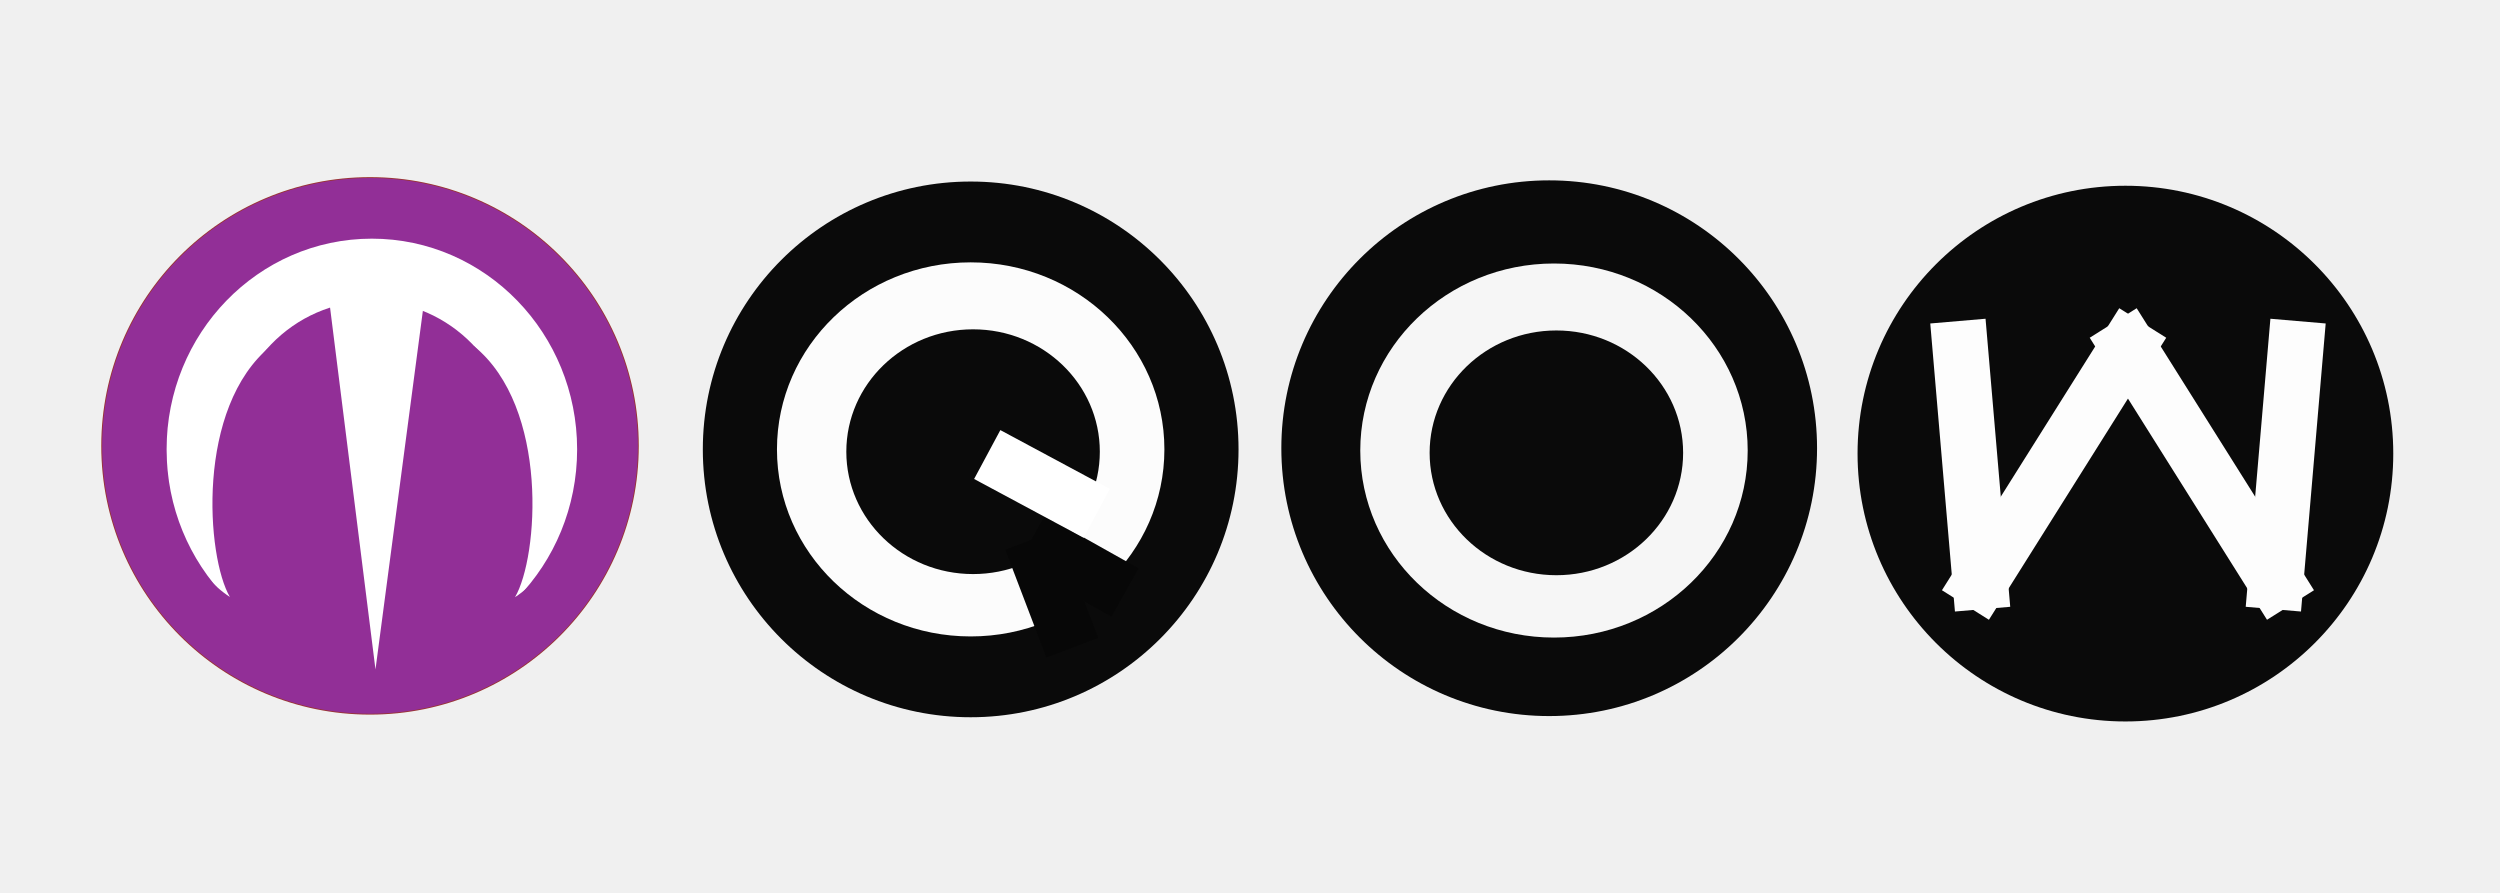
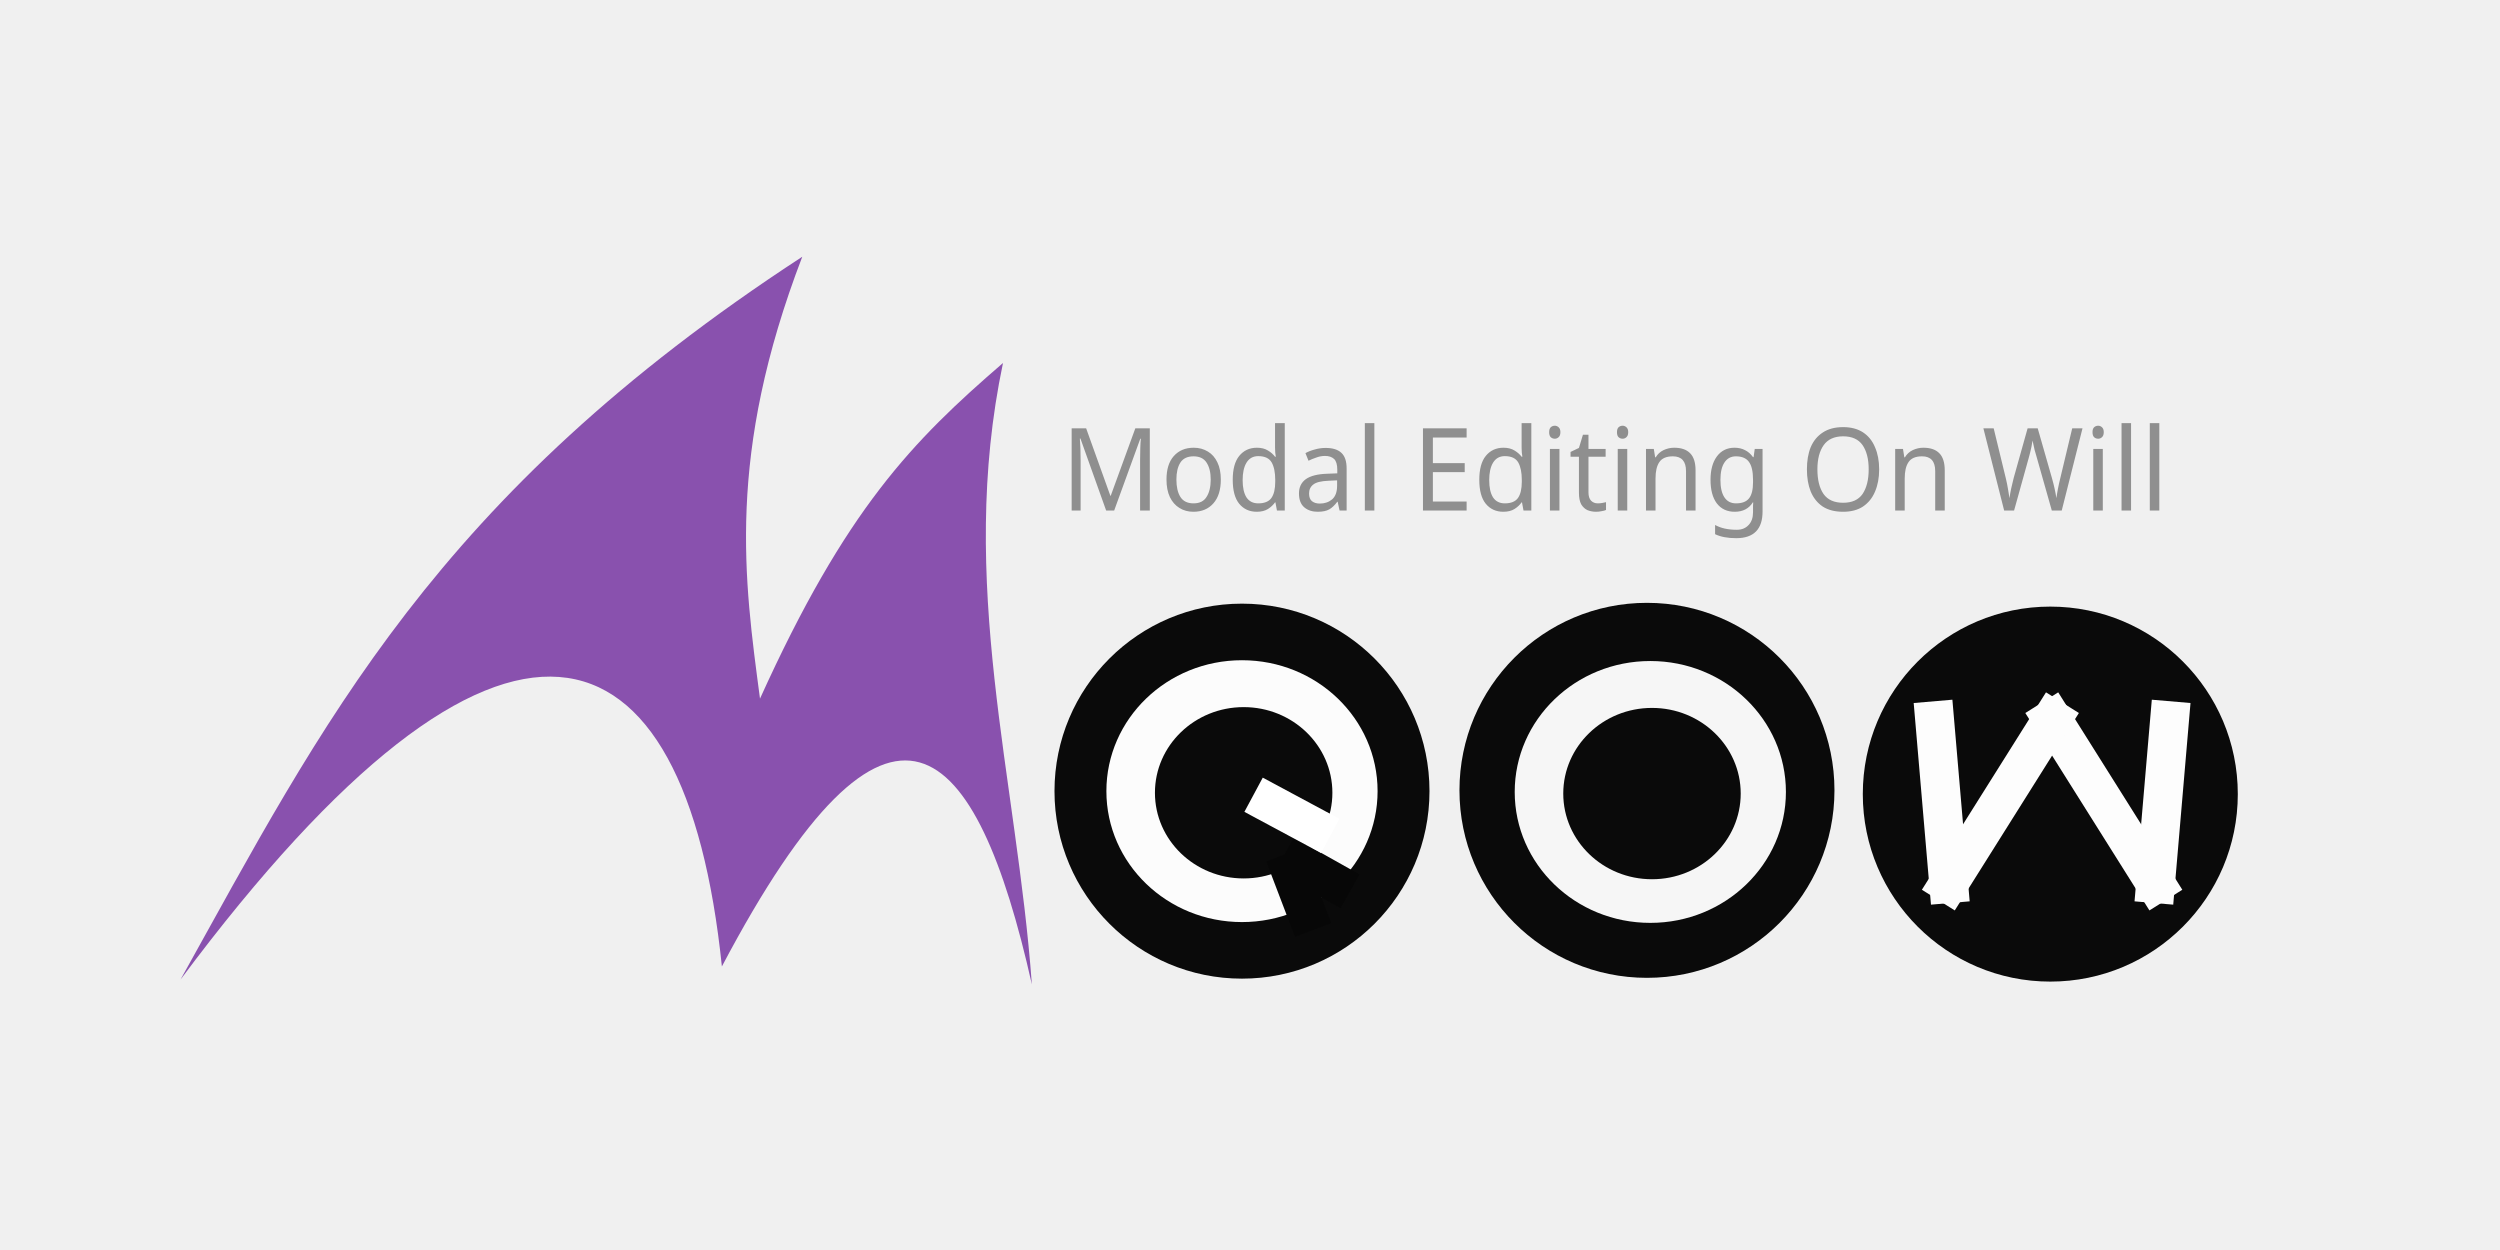
- <svg xmlns="http://www.w3.org/2000/svg" width="140mm" height="50mm" viewBox="0 0 140 50" version="1.1" id="svg8">
+ <svg xmlns="http://www.w3.org/2000/svg" width="200mm" height="100mm" viewBox="0 0 200 100" version="1.1" id="svg8">
  <defs id="defs2" />
  <g id="layer1" transform="translate(0,-197)" style="display:inline">
-     <circle style="opacity:1;fill:#0a0a0a;fill-opacity:1;fill-rule:nonzero;stroke:none;stroke-width:1.99;stroke-linecap:round;stroke-linejoin:round;stroke-miterlimit:4;stroke-dasharray:none;stroke-dashoffset:0;stroke-opacity:1;paint-order:markers stroke fill" id="path824" cx="54.358" cy="222.166" r="15" />
-     <circle cy="222.1" cx="86.755" id="ellipse826" style="opacity:1;fill:#0a0a0a;fill-opacity:1;fill-rule:nonzero;stroke:none;stroke-width:1.99;stroke-linecap:round;stroke-linejoin:round;stroke-miterlimit:4;stroke-dasharray:none;stroke-dashoffset:0;stroke-opacity:1;paint-order:markers stroke fill" r="15" />
-     <circle style="opacity:1;fill:#0a0a0a;fill-opacity:1;fill-rule:nonzero;stroke:none;stroke-width:1.99;stroke-linecap:round;stroke-linejoin:round;stroke-miterlimit:4;stroke-dasharray:none;stroke-dashoffset:0;stroke-opacity:1;paint-order:markers stroke fill" id="ellipse828" cx="119.023" cy="222.402" r="15" />
-     <ellipse cy="222.23" cx="87.023" id="circle832" style="opacity:1;fill:#f6f6f6;fill-opacity:1;fill-rule:nonzero;stroke:none;stroke-width:1.645;stroke-linecap:round;stroke-linejoin:round;stroke-miterlimit:4;stroke-dasharray:none;stroke-dashoffset:0;stroke-opacity:1;paint-order:markers stroke fill" rx="10.848" ry="10.474" />
-     <ellipse style="opacity:1;fill:#0a0a0a;fill-opacity:1;fill-rule:nonzero;stroke:none;stroke-width:1.076;stroke-linecap:round;stroke-linejoin:round;stroke-miterlimit:4;stroke-dasharray:none;stroke-dashoffset:0;stroke-opacity:1;paint-order:markers stroke fill" id="circle836" cx="87.157" cy="222.359" rx="7.098" ry="6.853" />
-     <ellipse style="opacity:1;fill:#fcfcfc;fill-opacity:1;fill-rule:nonzero;stroke:none;stroke-width:1.645;stroke-linecap:round;stroke-linejoin:round;stroke-miterlimit:4;stroke-dasharray:none;stroke-dashoffset:0;stroke-opacity:1;paint-order:markers stroke fill" id="circle838" cx="54.358" cy="222.166" rx="10.848" ry="10.474" />
-     <ellipse cy="222.295" cx="54.492" id="circle840" style="opacity:1;fill:#0a0a0a;fill-opacity:1;fill-rule:nonzero;stroke:none;stroke-width:1.076;stroke-linecap:round;stroke-linejoin:round;stroke-miterlimit:4;stroke-dasharray:none;stroke-dashoffset:0;stroke-opacity:1;paint-order:markers stroke fill" rx="7.098" ry="6.853" />
-     <path id="path846" d="m 119.166,216.402 8.275,13.163" style="fill:none;stroke:#fdfdfd;stroke-width:3.107;stroke-linecap:square;stroke-linejoin:miter;stroke-miterlimit:4;stroke-dasharray:none;stroke-opacity:1" />
-     <path style="fill:none;stroke:#fdfdfd;stroke-width:3.107;stroke-linecap:square;stroke-linejoin:miter;stroke-miterlimit:4;stroke-dasharray:none;stroke-opacity:1" d="m 127.441,229.565 1.117,-13.035" id="path848" />
-     <path style="fill:none;stroke:#fdfdfd;stroke-width:3.107;stroke-linecap:square;stroke-linejoin:miter;stroke-miterlimit:4;stroke-dasharray:none;stroke-opacity:1" d="m 119.166,216.402 -8.275,13.163" id="path850" />
-     <path id="path852" d="m 110.892,229.565 -1.117,-13.035" style="fill:none;stroke:#fdfdfd;stroke-width:3.107;stroke-linecap:square;stroke-linejoin:miter;stroke-miterlimit:4;stroke-dasharray:none;stroke-opacity:1" />
-     <path style="fill:none;stroke:#070707;stroke-width:3.107;stroke-linecap:butt;stroke-linejoin:miter;stroke-miterlimit:4;stroke-dasharray:none;stroke-opacity:1" d="m 63.003,230.18 -5.256,-2.949" id="path854" />
-     <path id="path856" d="m 61.417,225.746 -6.132,-3.292" style="fill:none;stroke:#ffffff;stroke-width:3.107;stroke-linecap:butt;stroke-linejoin:miter;stroke-miterlimit:4;stroke-dasharray:none;stroke-opacity:1" />
-     <path id="path931" d="m 60.051,233.274 -2.304,-6.043" style="fill:none;stroke:#070707;stroke-width:3.107;stroke-linecap:butt;stroke-linejoin:miter;stroke-miterlimit:4;stroke-dasharray:none;stroke-opacity:1" />
-     <circle style="opacity:1;fill:#922f97;fill-opacity:1;fill-rule:nonzero;stroke:#993333;stroke-width:0.1;stroke-linecap:round;stroke-linejoin:round;stroke-miterlimit:4;stroke-dasharray:none;stroke-dashoffset:0;stroke-opacity:1;paint-order:markers stroke fill" id="circle954" cx="20.721" cy="221.969" r="15" />
-     <ellipse style="fill:none;fill-opacity:1;stroke:#ffffff;stroke-width:3.5;stroke-linecap:square;stroke-linejoin:bevel;stroke-miterlimit:4;stroke-dasharray:none;stroke-opacity:1" id="path1018" cx="20.824" cy="222.166" rx="9.745" ry="10.051" />
-     <path style="fill:#922f97;fill-opacity:1;stroke:none;stroke-width:0.241px;stroke-linecap:butt;stroke-linejoin:miter;stroke-opacity:1" d="m 11.402,232.85 4.955,-4.869 9.456,-0.054 4.499,4.355 -9.133,4.116 z" id="path1024" />
-     <path style="fill:#ffffff;fill-opacity:1;stroke:none;stroke-width:0.273px;stroke-linecap:butt;stroke-linejoin:miter;stroke-opacity:1" d="m 18.317,212.898 2.71,21.591 2.836,-21.461 z" id="path1022" />
-     <path style="fill:#922f97;fill-opacity:1;stroke:none;stroke-width:0.265px;stroke-linecap:butt;stroke-linejoin:miter;stroke-opacity:1" d="m 11.591,214.831 c -5.291,4.936 -4.901,13.993 -0.188,17.44 l 6.358,-3.972 -2.583,-11.931 c -4.234,3.439 -3.615,11.839 -2.304,14.062 -3.942,-2.542 -4.989,-10.856 -1.284,-15.599 z" id="path1028" />
-     <path style="fill:#922f97;fill-opacity:1;stroke:none;stroke-width:0.265px;stroke-linecap:butt;stroke-linejoin:miter;stroke-opacity:1" d="m 30.124,214.842 c 5.291,4.936 4.901,13.993 0.188,17.44 l -6.358,-3.972 2.583,-11.931 c 4.234,3.439 3.615,11.839 2.304,14.062 3.942,-2.542 4.989,-10.856 1.284,-15.599 z" id="path1030" />
+     <circle style="opacity:1;fill:#0a0a0a;fill-opacity:1;fill-rule:nonzero;stroke:none;stroke-width:1.99;stroke-linecap:round;stroke-linejoin:round;stroke-miterlimit:4;stroke-dasharray:none;stroke-dashoffset:0;stroke-opacity:1;paint-order:markers stroke fill" id="path824" cx="99.359" cy="260.292" r="15" />
+     <circle cy="260.227" cx="131.757" id="ellipse826" style="opacity:1;fill:#0a0a0a;fill-opacity:1;fill-rule:nonzero;stroke:none;stroke-width:1.99;stroke-linecap:round;stroke-linejoin:round;stroke-miterlimit:4;stroke-dasharray:none;stroke-dashoffset:0;stroke-opacity:1;paint-order:markers stroke fill" r="15" />
+     <circle style="opacity:1;fill:#0a0a0a;fill-opacity:1;fill-rule:nonzero;stroke:none;stroke-width:1.99;stroke-linecap:round;stroke-linejoin:round;stroke-miterlimit:4;stroke-dasharray:none;stroke-dashoffset:0;stroke-opacity:1;paint-order:markers stroke fill" id="ellipse828" cx="164.024" cy="260.528" r="15" />
+     <ellipse cy="260.356" cx="132.025" id="circle832" style="opacity:1;fill:#f6f6f6;fill-opacity:1;fill-rule:nonzero;stroke:none;stroke-width:1.645;stroke-linecap:round;stroke-linejoin:round;stroke-miterlimit:4;stroke-dasharray:none;stroke-dashoffset:0;stroke-opacity:1;paint-order:markers stroke fill" rx="10.848" ry="10.474" />
+     <ellipse style="opacity:1;fill:#0a0a0a;fill-opacity:1;fill-rule:nonzero;stroke:none;stroke-width:1.076;stroke-linecap:round;stroke-linejoin:round;stroke-miterlimit:4;stroke-dasharray:none;stroke-dashoffset:0;stroke-opacity:1;paint-order:markers stroke fill" id="circle836" cx="132.159" cy="260.486" rx="7.098" ry="6.853" />
+     <ellipse style="opacity:1;fill:#fcfcfc;fill-opacity:1;fill-rule:nonzero;stroke:none;stroke-width:1.645;stroke-linecap:round;stroke-linejoin:round;stroke-miterlimit:4;stroke-dasharray:none;stroke-dashoffset:0;stroke-opacity:1;paint-order:markers stroke fill" id="circle838" cx="99.359" cy="260.292" rx="10.848" ry="10.474" />
+     <ellipse cy="260.422" cx="99.493" id="circle840" style="opacity:1;fill:#0a0a0a;fill-opacity:1;fill-rule:nonzero;stroke:none;stroke-width:1.076;stroke-linecap:round;stroke-linejoin:round;stroke-miterlimit:4;stroke-dasharray:none;stroke-dashoffset:0;stroke-opacity:1;paint-order:markers stroke fill" rx="7.098" ry="6.853" />
+     <path id="path846" d="m 164.168,254.529 8.275,13.163" style="fill:none;stroke:#fdfdfd;stroke-width:3.107;stroke-linecap:square;stroke-linejoin:miter;stroke-miterlimit:4;stroke-dasharray:none;stroke-opacity:1" />
+     <path style="fill:none;stroke:#fdfdfd;stroke-width:3.107;stroke-linecap:square;stroke-linejoin:miter;stroke-miterlimit:4;stroke-dasharray:none;stroke-opacity:1" d="m 172.443,267.692 1.117,-13.035" id="path848" />
+     <path style="fill:none;stroke:#fdfdfd;stroke-width:3.107;stroke-linecap:square;stroke-linejoin:miter;stroke-miterlimit:4;stroke-dasharray:none;stroke-opacity:1" d="m 164.168,254.529 -8.275,13.163" id="path850" />
+     <path id="path852" d="m 155.893,267.692 -1.117,-13.035" style="fill:none;stroke:#fdfdfd;stroke-width:3.107;stroke-linecap:square;stroke-linejoin:miter;stroke-miterlimit:4;stroke-dasharray:none;stroke-opacity:1" />
+     <path style="fill:none;stroke:#070707;stroke-width:3.107;stroke-linecap:butt;stroke-linejoin:miter;stroke-miterlimit:4;stroke-dasharray:none;stroke-opacity:1" d="m 108.004,268.307 -5.256,-2.949" id="path854" />
+     <path id="path856" d="m 106.418,263.872 -6.132,-3.292" style="fill:none;stroke:#ffffff;stroke-width:3.107;stroke-linecap:butt;stroke-linejoin:miter;stroke-miterlimit:4;stroke-dasharray:none;stroke-opacity:1" />
+     <text xml:space="preserve" style="font-style:normal;font-variant:normal;font-weight:normal;font-stretch:normal;font-size:8.981px;line-height:1.25;font-family:'Sarasa Fixed K';-inkscape-font-specification:'Sarasa Fixed K';letter-spacing:0px;word-spacing:0px;fill:#8f8f8f;fill-opacity:1;stroke:none;stroke-width:0.225" x="86.968" y="232.129" id="text860" transform="scale(0.9759661,1.024626)">
+       <tspan id="tspan858" x="86.968" y="232.129" style="font-style:normal;font-variant:normal;font-weight:normal;font-stretch:normal;font-family:Lotion;-inkscape-font-specification:Lotion;fill:#8f8f8f;fill-opacity:1;stroke-width:0.225">Modal Editing On Will</tspan>
+     </text>
+     <path id="path931" d="m 105.053,271.401 -2.304,-6.043" style="fill:none;stroke:#070707;stroke-width:3.107;stroke-linecap:butt;stroke-linejoin:miter;stroke-miterlimit:4;stroke-dasharray:none;stroke-opacity:1" />
+     <path style="fill:#8951ae;fill-opacity:1;stroke:none;stroke-width:0.37px;stroke-linecap:butt;stroke-linejoin:miter;stroke-opacity:1" d="m 82.549,275.752 c -1.197,-16.475 -6.009,-32.139 -2.309,-49.713 -7.25,6.256 -12.57,11.683 -19.44,26.851 -1.258,-9.492 -2.719,-19.43 3.382,-35.351 -29.435,19.195 -38.395,37.46 -49.74,57.826 25.944,-34.813 40.383,-29.391 43.309,-1.048 13.555,-25.688 20.362,-18.318 24.798,1.434 z" id="path966" />
  </g>
</svg>
